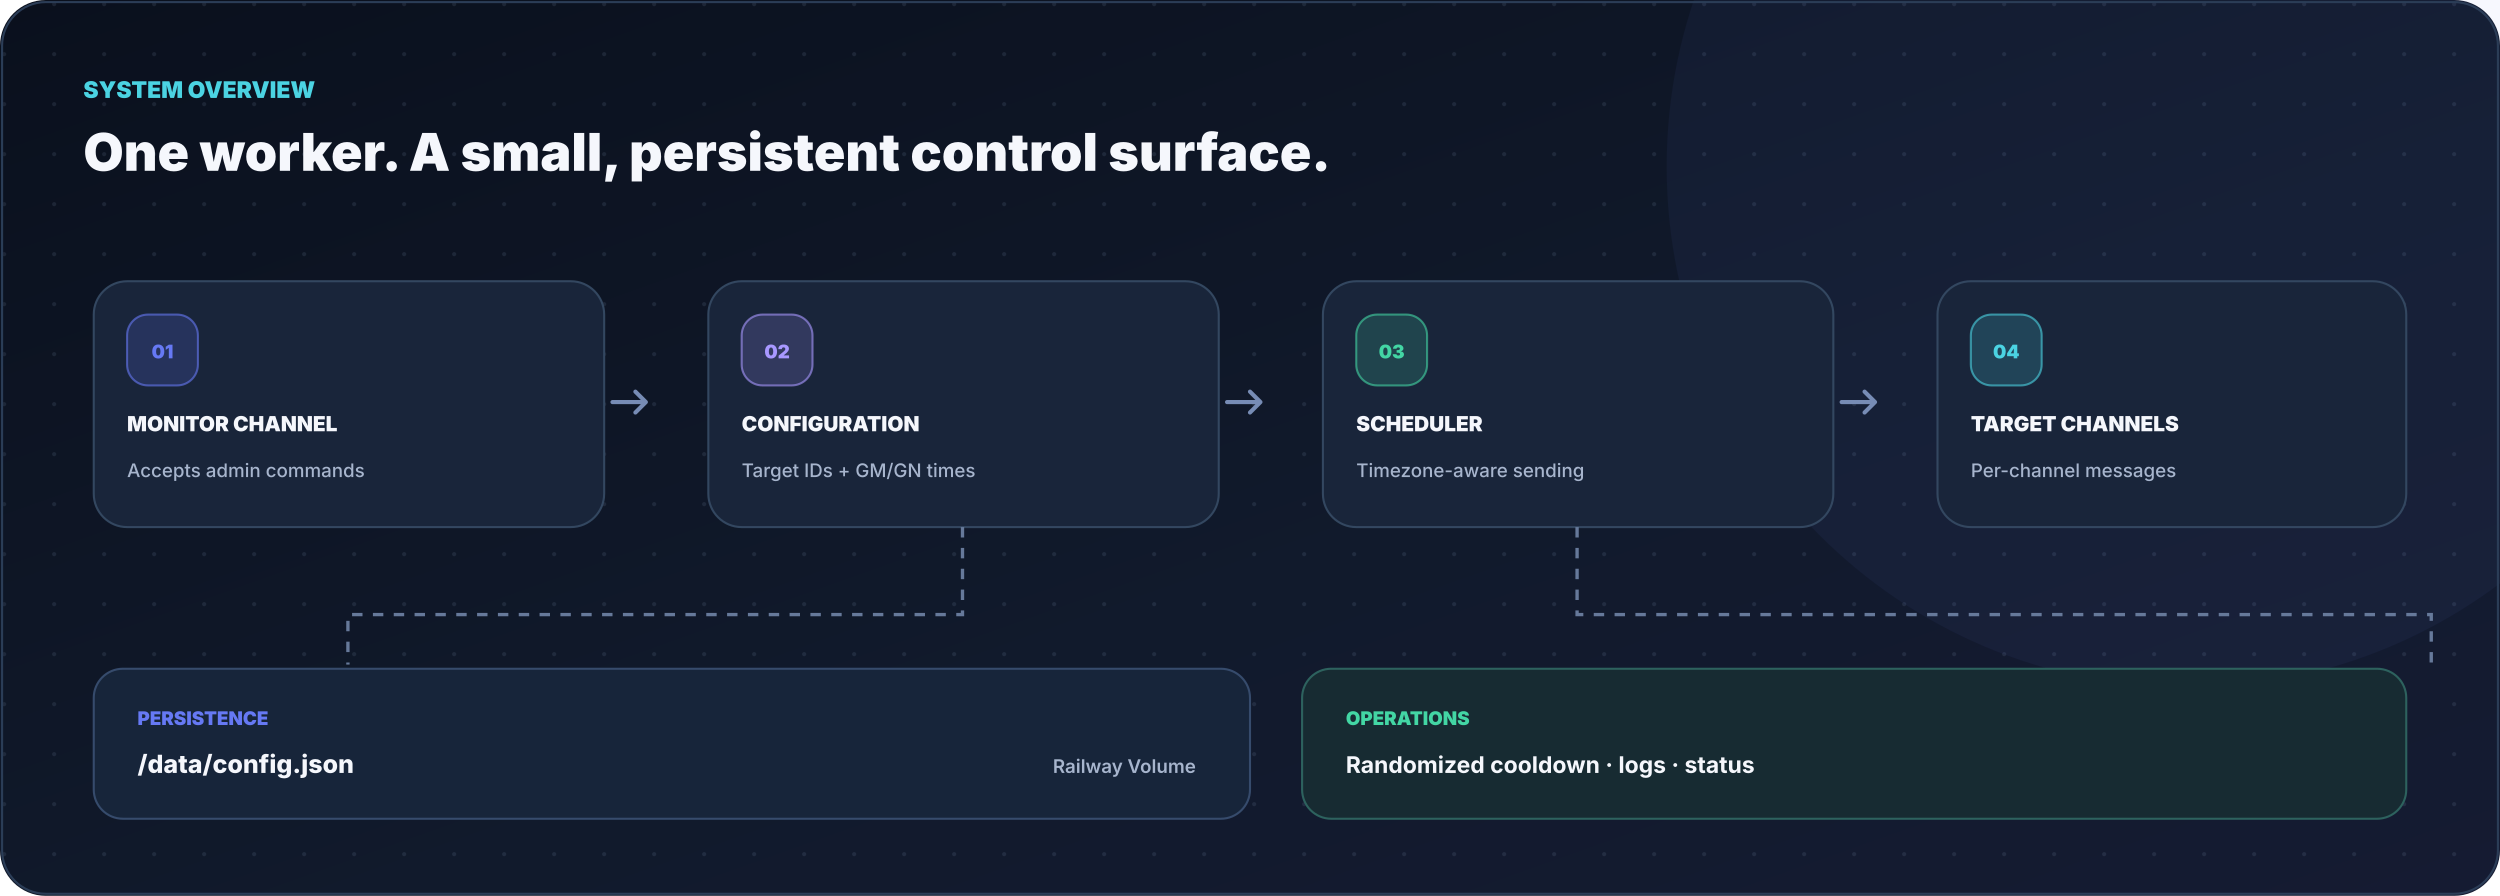
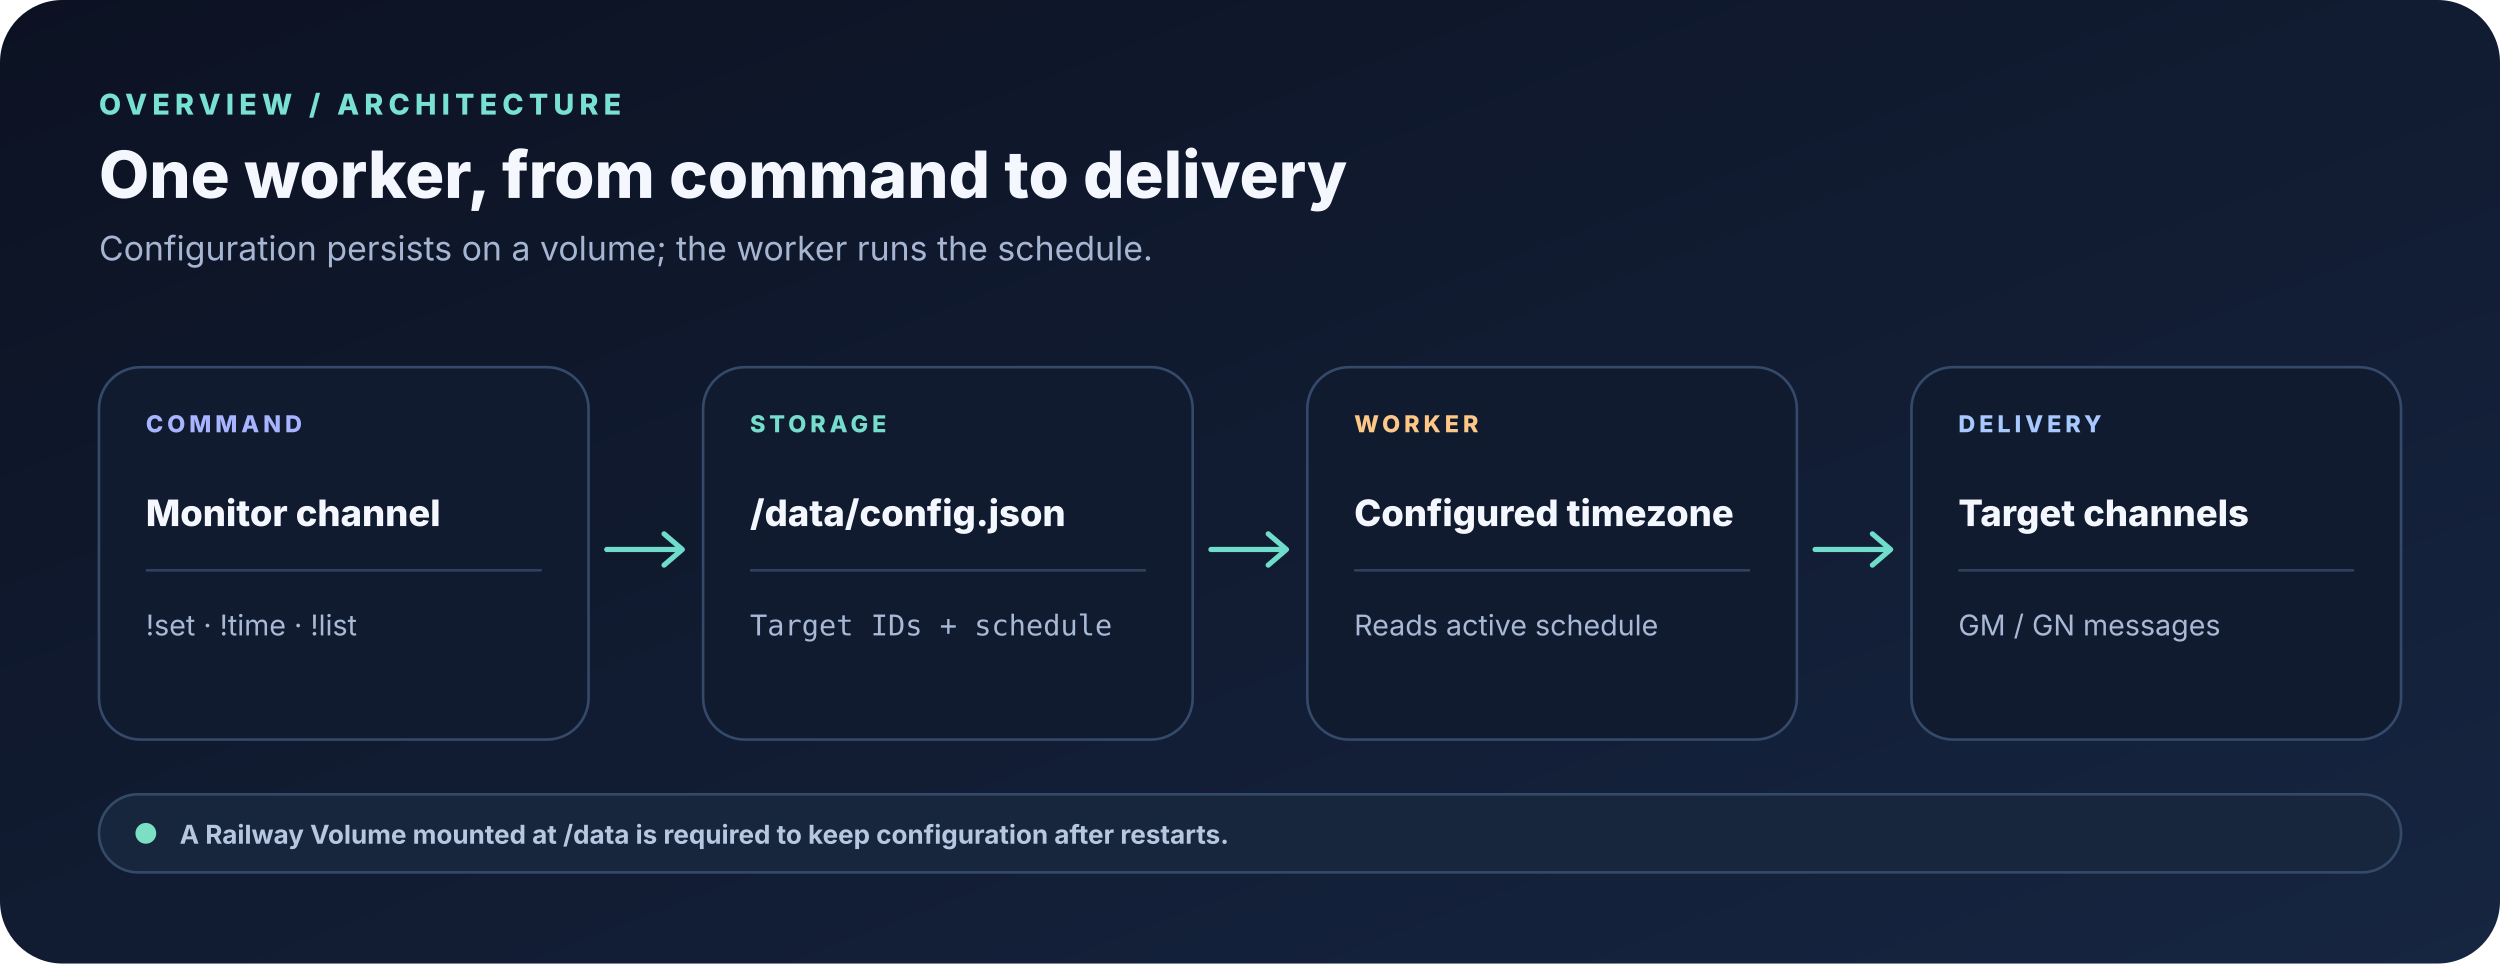
- <svg xmlns="http://www.w3.org/2000/svg" width="1200" height="430" viewBox="0 0 1200 430" role="img" aria-labelledby="title desc">
+ <svg xmlns="http://www.w3.org/2000/svg" width="960" height="370" viewBox="0 0 960 370" role="img" aria-label="One worker, from command to delivery">
  <defs>
    <linearGradient id="bg" x1="0" y1="0" x2="1" y2="1">
-       <stop stop-color="#0A101D" />
-       <stop offset=".58" stop-color="#111A2C" />
-       <stop offset="1" stop-color="#151B32" />
+       <stop stop-color="#0C1222" />
+       <stop offset="1" stop-color="#162541" />
    </linearGradient>
-     <linearGradient id="accent" x1="0" y1="0" x2="1" y2="1">
-       <stop stop-color="#6679F4" />
-       <stop offset=".55" stop-color="#A898FF" />
-       <stop offset="1" stop-color="#4BD3E2" />
+     <linearGradient id="line" x1="0" y1="0" x2="1" y2="0">
+       <stop stop-color="#8E9CFF" />
+       <stop offset="1" stop-color="#79E0D4" />
    </linearGradient>
-     <linearGradient id="warm" x1="0" y1="0" x2="1" y2="1">
-       <stop stop-color="#FF8B75" />
-       <stop offset="1" stop-color="#A898FF" />
-     </linearGradient>
-     <pattern id="dots" width="24" height="24" patternUnits="userSpaceOnUse">
-       <circle cx="2" cy="2" r="1" fill="#9DB0D6" fill-opacity=".12" />
-     </pattern>
-     <filter id="shadow" x="-20%" y="-20%" width="140%" height="140%">
-       <feDropShadow dx="0" dy="8" stdDeviation="8" flood-color="#030713" flood-opacity=".35" />
-     </filter>
  </defs>
-   <rect width="1200" height="430" rx="22" fill="url(#bg)" />
-   <rect width="1200" height="430" rx="22" fill="url(#dots)" />
-   <circle cx="1050" cy="80" r="250" fill="#6679F4" opacity=".055" />
-   <rect x="1" y="1" width="1198" height="428" rx="21" fill="none" stroke="#2B3D57" />
-   <text x="40" y="47" font-family="Inter,Segoe UI,Arial,sans-serif" font-size="11" font-weight="900" fill="#4BD3E2" text-anchor="start">SYSTEM OVERVIEW</text>
-   <text x="40" y="82" font-family="Inter,Segoe UI,Arial,sans-serif" font-size="25" font-weight="900" fill="#F5F7FC" text-anchor="start">One worker. A small, persistent control surface.</text>
-   <rect x="45" y="135" width="245" height="118" rx="16" fill="#19253A" stroke="#334760" />
-   <rect x="61" y="151" width="34" height="34" rx="10" fill="#6679F4" fill-opacity=".18" stroke="#6679F4" stroke-opacity=".6" />
-   <text x="78" y="172" font-family="Inter,Segoe UI,Arial,sans-serif" font-size="9" font-weight="900" fill="#6679F4" text-anchor="middle">01</text>
-   <text x="61" y="207" font-family="Inter,Segoe UI,Arial,sans-serif" font-size="10" font-weight="900" fill="#F5F7FC" text-anchor="start">MONITOR CHANNEL</text>
-   <text x="61" y="229" font-family="Inter,Segoe UI,Arial,sans-serif" font-size="9" font-weight="550" fill="#A7B5CD" text-anchor="start">Accepts admin commands</text>
-   <path d="M294 193h16m-5-5 5 5-5 5" fill="none" stroke="#778CB5" stroke-width="2" stroke-linecap="round" stroke-linejoin="round" />
-   <rect x="340" y="135" width="245" height="118" rx="16" fill="#19253A" stroke="#334760" />
-   <rect x="356" y="151" width="34" height="34" rx="10" fill="#A898FF" fill-opacity=".18" stroke="#A898FF" stroke-opacity=".6" />
-   <text x="373" y="172" font-family="Inter,Segoe UI,Arial,sans-serif" font-size="9" font-weight="900" fill="#A898FF" text-anchor="middle">02</text>
-   <text x="356" y="207" font-family="Inter,Segoe UI,Arial,sans-serif" font-size="10" font-weight="900" fill="#F5F7FC" text-anchor="start">CONFIGURATION</text>
-   <text x="356" y="229" font-family="Inter,Segoe UI,Arial,sans-serif" font-size="9" font-weight="550" fill="#A7B5CD" text-anchor="start">Target IDs + GM/GN times</text>
-   <path d="M589 193h16m-5-5 5 5-5 5" fill="none" stroke="#778CB5" stroke-width="2" stroke-linecap="round" stroke-linejoin="round" />
-   <rect x="635" y="135" width="245" height="118" rx="16" fill="#19253A" stroke="#334760" />
-   <rect x="651" y="151" width="34" height="34" rx="10" fill="#43D6A4" fill-opacity=".18" stroke="#43D6A4" stroke-opacity=".6" />
-   <text x="668" y="172" font-family="Inter,Segoe UI,Arial,sans-serif" font-size="9" font-weight="900" fill="#43D6A4" text-anchor="middle">03</text>
-   <text x="651" y="207" font-family="Inter,Segoe UI,Arial,sans-serif" font-size="10" font-weight="900" fill="#F5F7FC" text-anchor="start">SCHEDULER</text>
-   <text x="651" y="229" font-family="Inter,Segoe UI,Arial,sans-serif" font-size="9" font-weight="550" fill="#A7B5CD" text-anchor="start">Timezone-aware sending</text>
-   <path d="M884 193h16m-5-5 5 5-5 5" fill="none" stroke="#778CB5" stroke-width="2" stroke-linecap="round" stroke-linejoin="round" />
-   <rect x="930" y="135" width="225" height="118" rx="16" fill="#19253A" stroke="#334760" />
-   <rect x="946" y="151" width="34" height="34" rx="10" fill="#4BD3E2" fill-opacity=".18" stroke="#4BD3E2" stroke-opacity=".6" />
-   <text x="963" y="172" font-family="Inter,Segoe UI,Arial,sans-serif" font-size="9" font-weight="900" fill="#4BD3E2" text-anchor="middle">04</text>
-   <text x="946" y="207" font-family="Inter,Segoe UI,Arial,sans-serif" font-size="10" font-weight="900" fill="#F5F7FC" text-anchor="start">TARGET CHANNELS</text>
-   <text x="946" y="229" font-family="Inter,Segoe UI,Arial,sans-serif" font-size="9" font-weight="550" fill="#A7B5CD" text-anchor="start">Per-channel messages</text>
-   <path d="M462 253v42H167v24M757 253v42h410v24" fill="none" stroke="#66799A" stroke-width="1.6" stroke-dasharray="5 5" />
-   <rect x="45" y="321" width="555" height="72" rx="14" fill="#17253A" stroke="#364B6C" />
-   <text x="66" y="348" font-family="Inter,Segoe UI,Arial,sans-serif" font-size="9" font-weight="900" fill="#6679F4" text-anchor="start">PERSISTENCE</text>
-   <text x="66" y="371" font-family="Inter,Segoe UI,Arial,sans-serif" font-size="12" font-weight="800" fill="#F5F7FC" text-anchor="start">/data/config.json</text>
-   <text x="574" y="371" font-family="Inter,Segoe UI,Arial,sans-serif" font-size="9" font-weight="600" fill="#A7B5CD" text-anchor="end">Railway Volume</text>
-   <rect x="625" y="321" width="530" height="72" rx="14" fill="#172B32" stroke="#2D625E" />
-   <text x="646" y="348" font-family="Inter,Segoe UI,Arial,sans-serif" font-size="9" font-weight="900" fill="#43D6A4" text-anchor="start">OPERATIONS</text>
-   <text x="646" y="371" font-family="Inter,Segoe UI,Arial,sans-serif" font-size="11" font-weight="750" fill="#F5F7FC" text-anchor="start">Randomized cooldown · logs · status</text>
+   <rect width="960" height="370" rx="24" fill="url(#bg)" />
+   <path d="M0 5H960" stroke="url(#line)" stroke-width="5" />
+   <text x="38" y="44" font-family="Inter,Segoe UI,Arial,sans-serif" font-size="11" font-weight="800" letter-spacing="2" fill="#79E0D4">OVERVIEW / ARCHITECTURE</text>
+   <text x="38" y="76" font-family="Inter,Segoe UI,Arial,sans-serif" font-size="25" font-weight="800" fill="#F5F7FF">One worker, from command to delivery</text>
+   <text x="38" y="100" font-family="Inter,Segoe UI,Arial,sans-serif" font-size="13" fill="#A5B5D2">Configuration persists on a volume; the worker runs the schedule.</text>
+   <rect x="38" y="141" width="188" height="143" rx="16" fill="#101B30" stroke="#354A6A" />
+   <text x="56" y="166" font-family="Inter,Segoe UI,Arial,sans-serif" font-size="9" font-weight="800" letter-spacing="1.5" fill="#A8B4FF">COMMAND</text>
+   <text x="56" y="202" font-family="Inter,Segoe UI,Arial,sans-serif" font-size="14" font-weight="800" fill="#F5F7FF">Monitor channel</text>
+   <path d="M56 219H208" stroke="#2E415E" />
+   <text x="56" y="244" font-family="Inter,Segoe UI,Arial,sans-serif" font-size="11" fill="#A8B8D5">!set · !time · !list</text>
+   <path d="M233 211h28m-6-6 7 6-7 6" stroke="#70DCCB" stroke-width="2" fill="none" stroke-linecap="round" stroke-linejoin="round" />
+   <rect x="270" y="141" width="188" height="143" rx="16" fill="#101B30" stroke="#354A6A" />
+   <text x="288" y="166" font-family="Inter,Segoe UI,Arial,sans-serif" font-size="9" font-weight="800" letter-spacing="1.5" fill="#76DCCB">STORAGE</text>
+   <text x="288" y="202" font-family="Inter,Segoe UI,Arial,sans-serif" font-size="14" font-weight="800" fill="#F5F7FF">/data/config.json</text>
+   <path d="M288 219H440" stroke="#2E415E" />
+   <text x="288" y="244" font-family="ui-monospace,Consolas,monospace" font-size="11" fill="#A8B8D5">Target IDs + schedule</text>
+   <path d="M465 211h28m-6-6 7 6-7 6" stroke="#70DCCB" stroke-width="2" fill="none" stroke-linecap="round" stroke-linejoin="round" />
+   <rect x="502" y="141" width="188" height="143" rx="16" fill="#101B30" stroke="#354A6A" />
+   <text x="520" y="166" font-family="Inter,Segoe UI,Arial,sans-serif" font-size="9" font-weight="800" letter-spacing="1.5" fill="#FFC786">WORKER</text>
+   <text x="520" y="202" font-family="Inter,Segoe UI,Arial,sans-serif" font-size="14" font-weight="800" fill="#F5F7FF">Configured timezone</text>
+   <path d="M520 219H672" stroke="#2E415E" />
+   <text x="520" y="244" font-family="Inter,Segoe UI,Arial,sans-serif" font-size="11" fill="#A8B8D5">Reads active schedule</text>
+   <path d="M697 211h28m-6-6 7 6-7 6" stroke="#70DCCB" stroke-width="2" fill="none" stroke-linecap="round" stroke-linejoin="round" />
+   <rect x="734" y="141" width="188" height="143" rx="16" fill="#101B30" stroke="#354A6A" />
+   <text x="752" y="166" font-family="Inter,Segoe UI,Arial,sans-serif" font-size="9" font-weight="800" letter-spacing="1.5" fill="#A8C9FF">DELIVERY</text>
+   <text x="752" y="202" font-family="Inter,Segoe UI,Arial,sans-serif" font-size="14" font-weight="800" fill="#F5F7FF">Target channels</text>
+   <path d="M752 219H904" stroke="#2E415E" />
+   <text x="752" y="244" font-family="Inter,Segoe UI,Arial,sans-serif" font-size="11" fill="#A8B8D5">GM / GN messages</text>
+   <rect x="38" y="305" width="884" height="30" rx="15" fill="#17263C" stroke="#344A69" />
+   <circle cx="56" cy="320" r="4" fill="#7BE0C3" />
+   <text x="69" y="324" font-family="Inter,Segoe UI,Arial,sans-serif" font-size="10" font-weight="700" fill="#B7C7E0">A Railway Volume mounted at /data is required to keep configuration after restarts.</text>
</svg>
